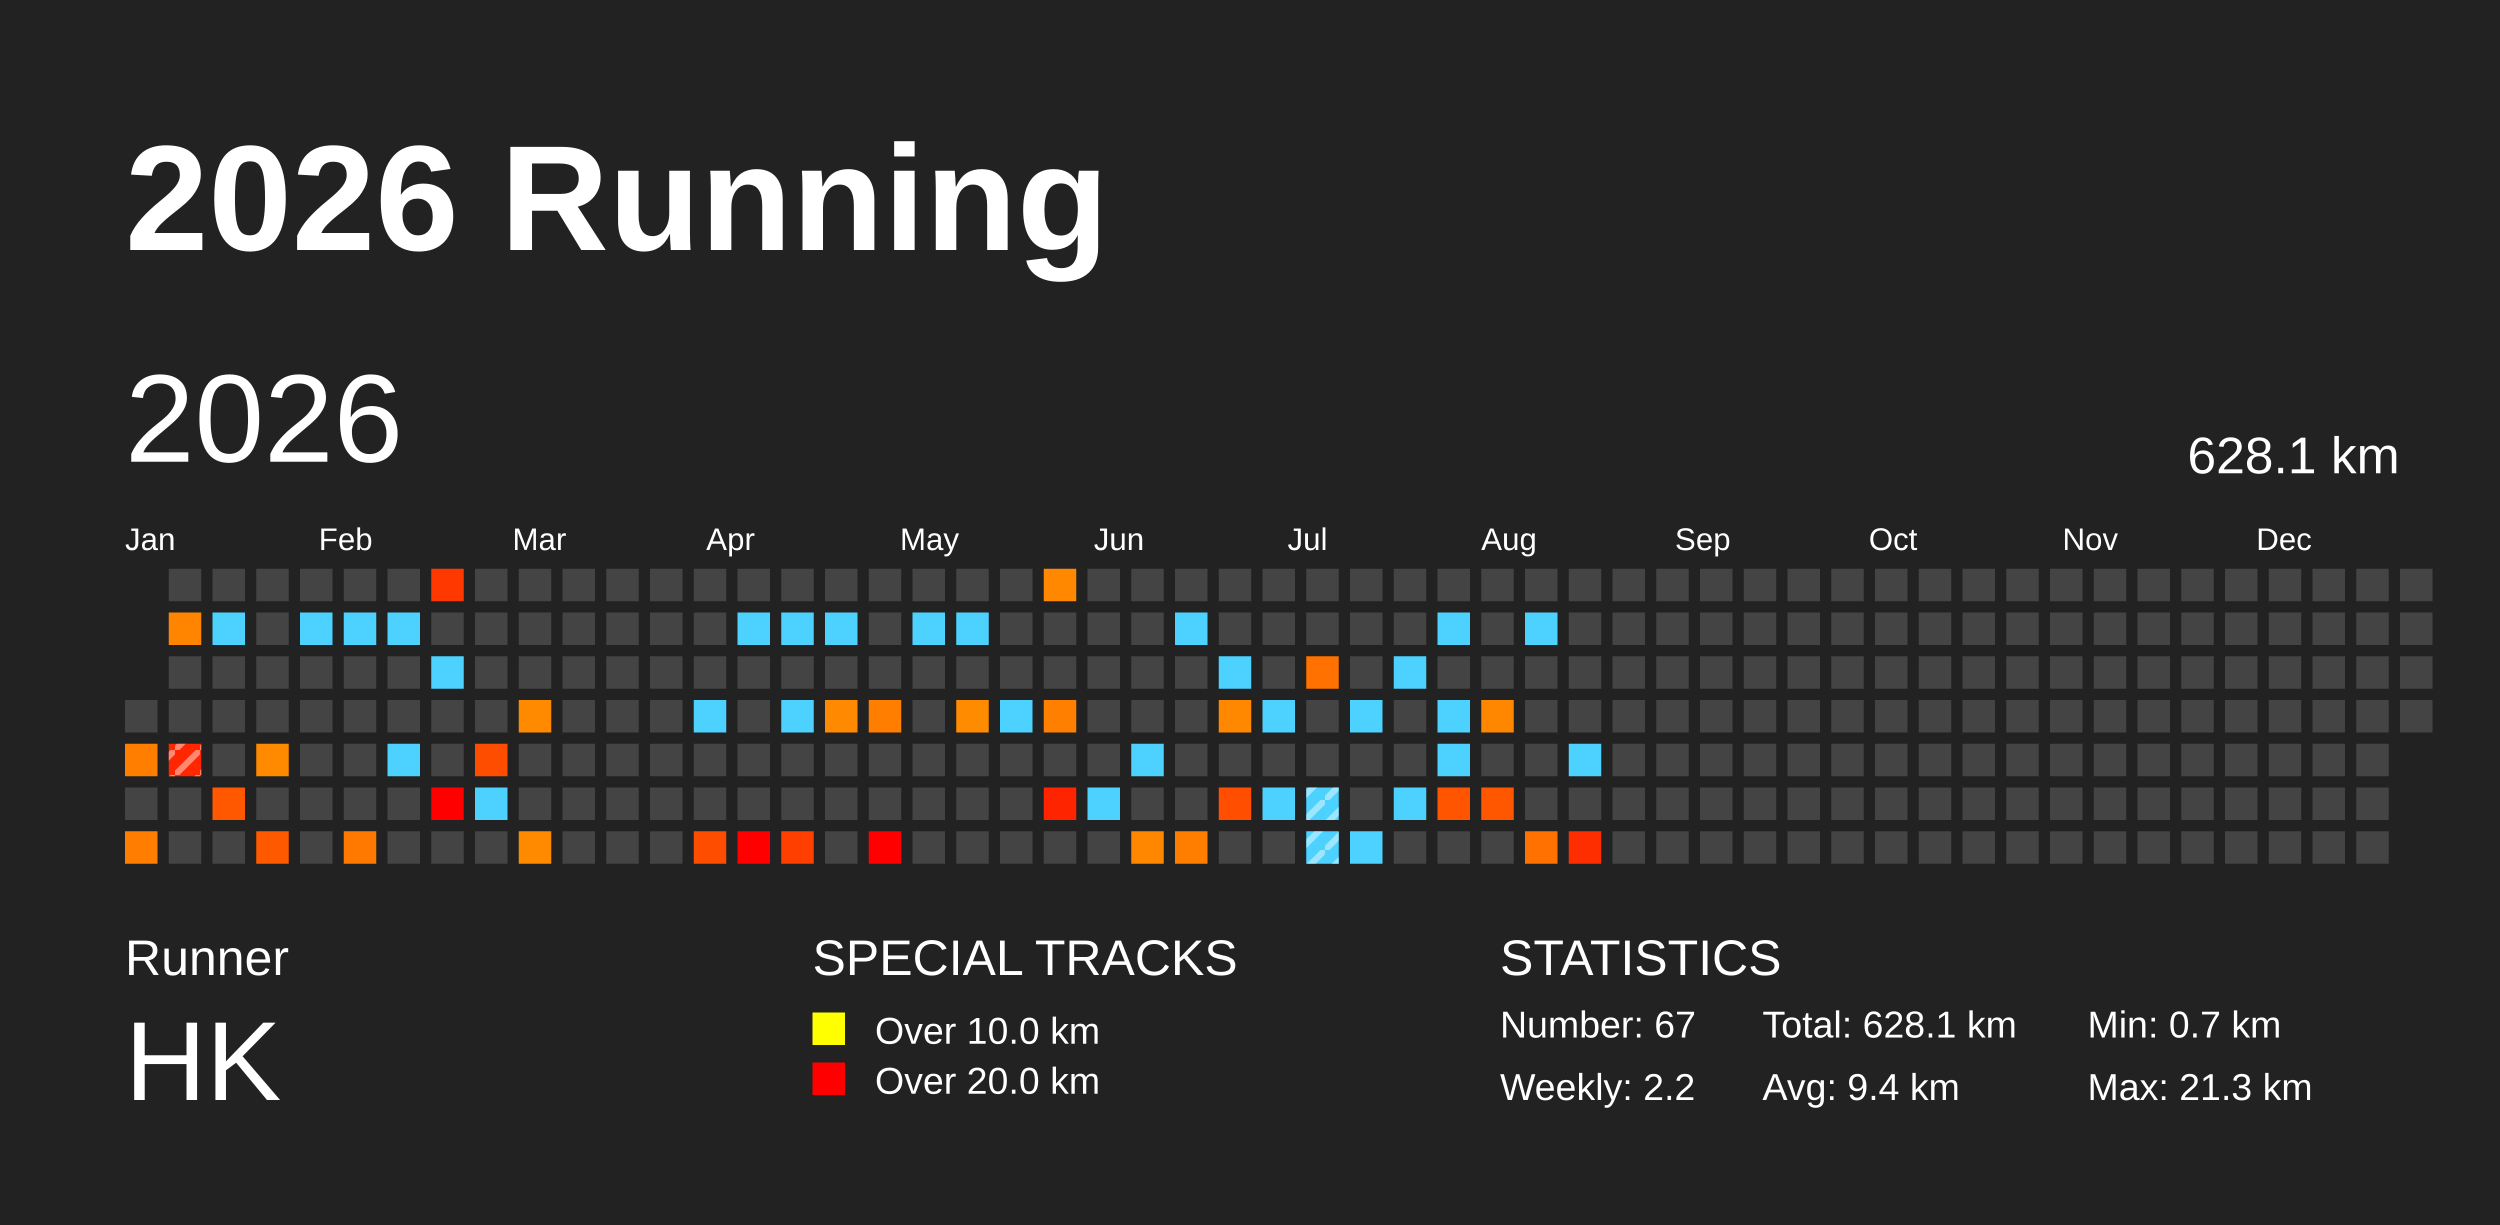
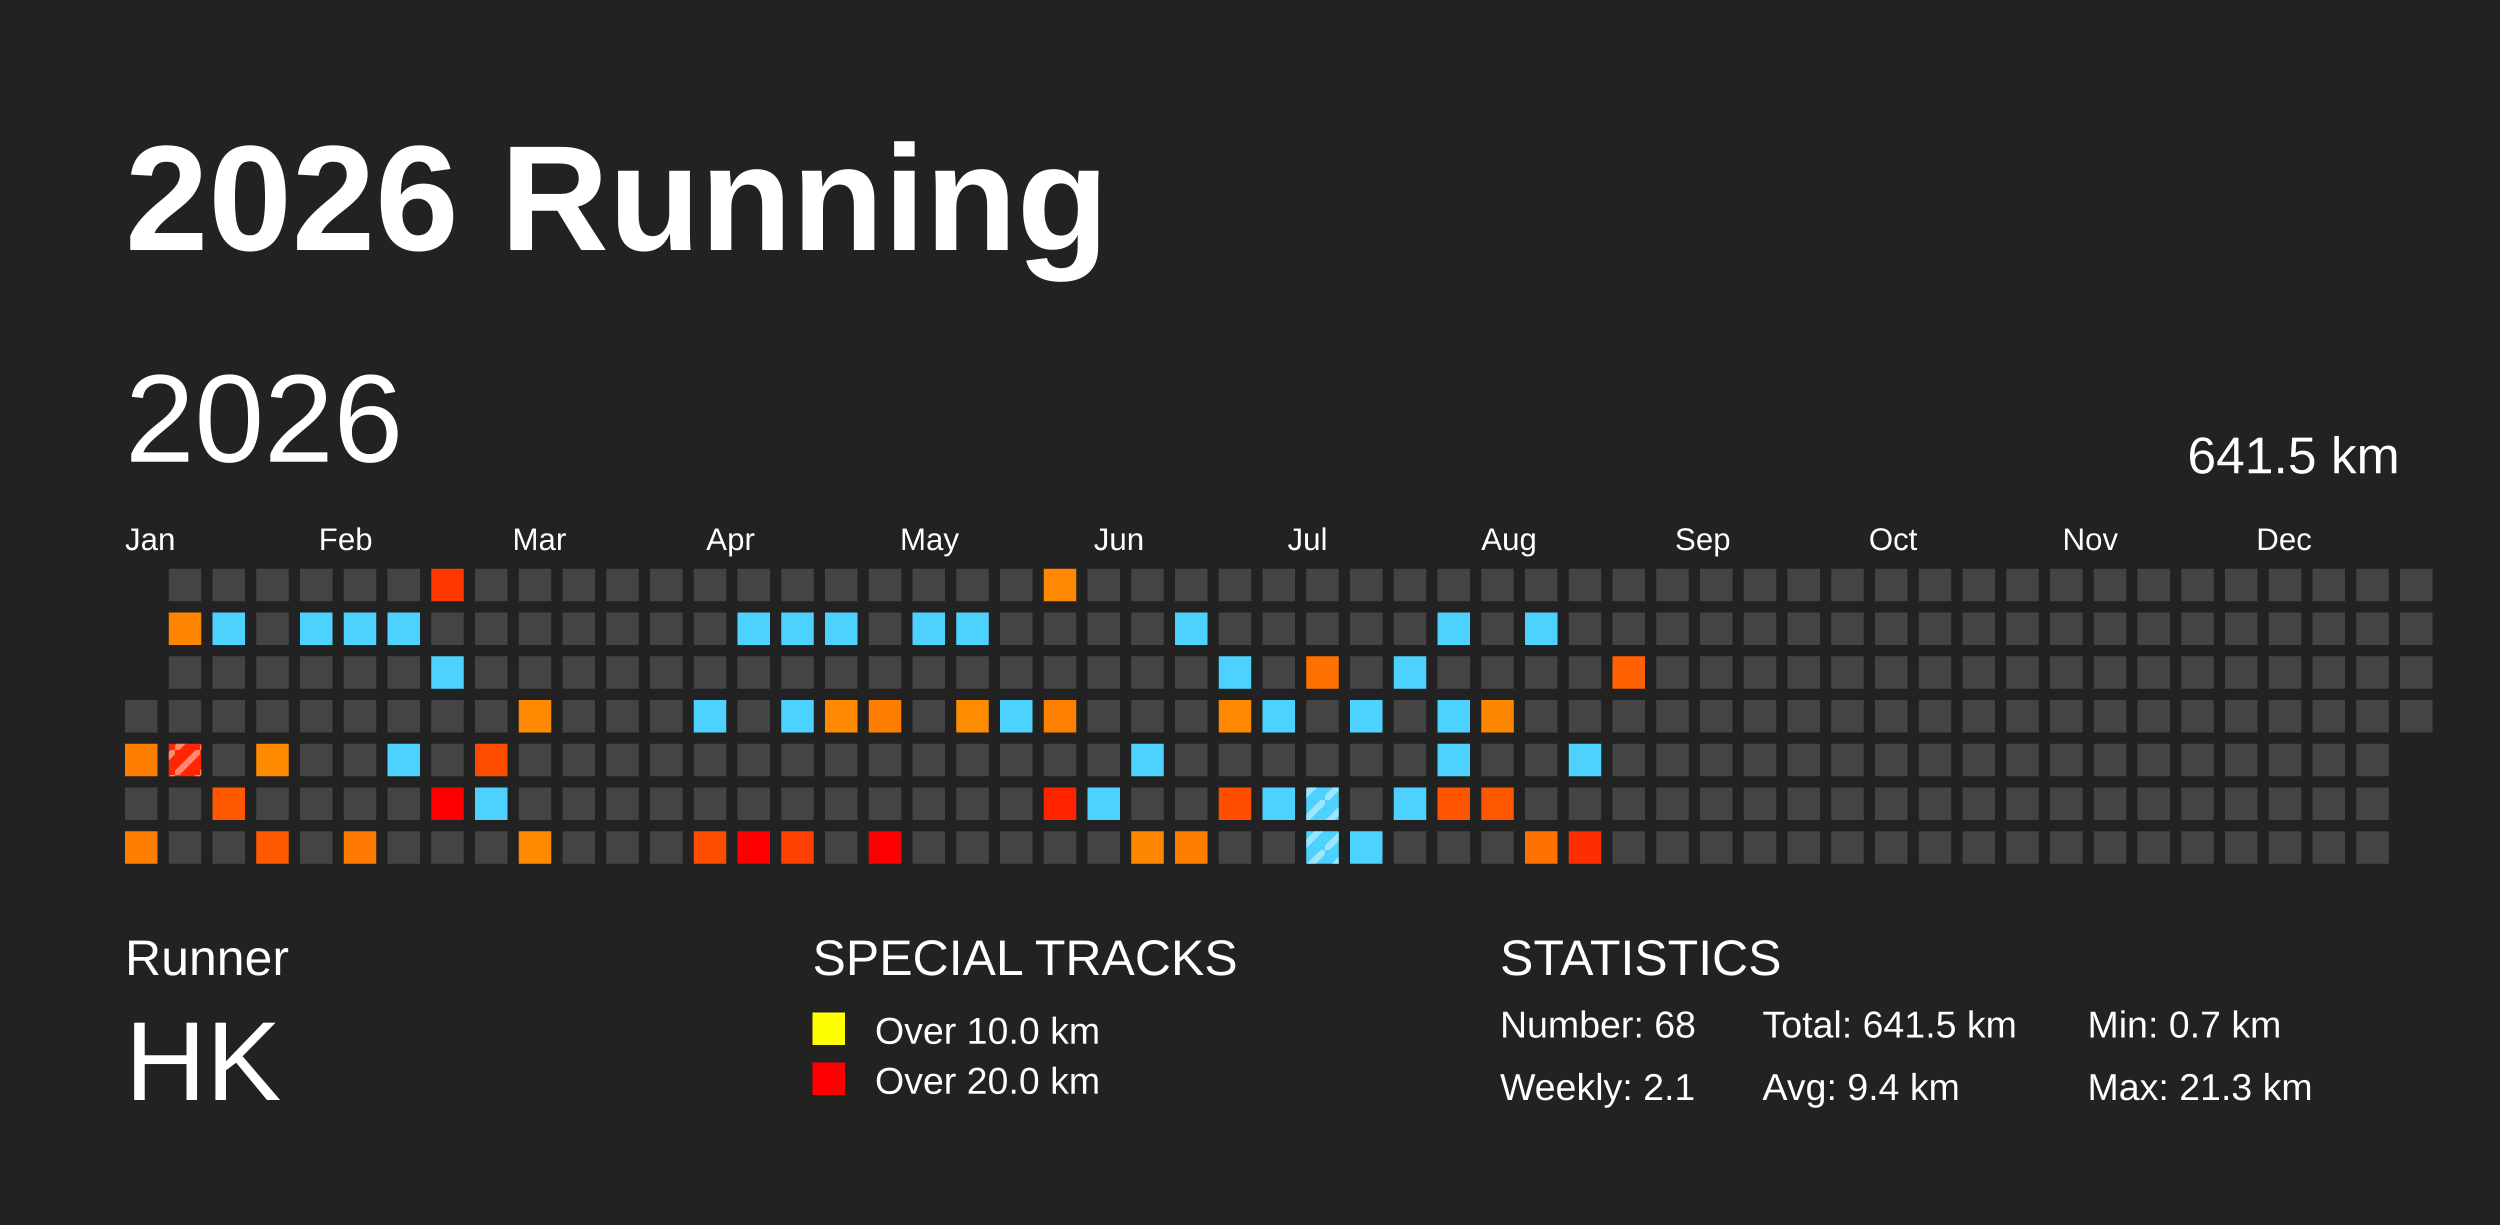
<svg xmlns="http://www.w3.org/2000/svg" baseProfile="full" height="98mm" version="1.1" viewBox="0,0,200,98" width="200mm">
  <defs>
    <pattern height="2" id="indoor-stripe" patternUnits="userSpaceOnUse" width="2">
      <line stroke="white" stroke-opacity="0.45" stroke-width="0.5" x1="0" x2="2" y1="2" y2="0" />
    </pattern>
  </defs>
  <rect fill="#222222" height="98" width="200" x="0" y="0" />
  <text fill="#FFFFFF" style="font-size:12px; font-family:Arial; font-weight:bold;" x="10" y="20">2026 Running</text>
  <text fill="#FFFFFF" style="font-size:4px; font-family:Arial" x="10" y="78">Runner</text>
  <text fill="#FFFFFF" style="font-size:9px; font-family:Arial" x="10" y="88">HK</text>
  <text fill="#FFFFFF" style="font-size:4px; font-family:Arial" x="65" y="78">SPECIAL TRACKS</text>
  <rect fill="yellow" height="2.6" width="2.6" x="65" y="81" />
  <text fill="#FFFFFF" style="font-size:3px; font-family:Arial" x="70" y="83.5">Over 10.0 km</text>
  <rect fill="red" height="2.6" width="2.6" x="65" y="85" />
  <text fill="#FFFFFF" style="font-size:3px; font-family:Arial" x="70" y="87.5">Over 20.0 km</text>
  <text fill="#FFFFFF" style="font-size:4px; font-family:Arial" x="120" y="78">STATISTICS</text>
-   <text fill="#FFFFFF" style="font-size:3px; font-family:Arial" x="120" y="83">Number: 67</text>
-   <text fill="#FFFFFF" style="font-size:3px; font-family:Arial" x="120" y="88">Weekly: 2.2</text>
-   <text fill="#FFFFFF" style="font-size:3px; font-family:Arial" x="141" y="83">Total: 628.1 km</text>
+   <text fill="#FFFFFF" style="font-size:3px; font-family:Arial" x="120" y="83">Number: 68</text>
+   <text fill="#FFFFFF" style="font-size:3px; font-family:Arial" x="120" y="88">Weekly: 2.1</text>
+   <text fill="#FFFFFF" style="font-size:3px; font-family:Arial" x="141" y="83">Total: 641.5 km</text>
  <text fill="#FFFFFF" style="font-size:3px; font-family:Arial" x="141" y="88">Avg: 9.4 km</text>
  <text fill="#FFFFFF" style="font-size:3px; font-family:Arial" x="167" y="83">Min: 0.7 km</text>
  <text fill="#FFFFFF" style="font-size:3px; font-family:Arial" x="167" y="88">Max: 21.3 km</text>
  <text dominant-baseline="hanging" fill="#FFFFFF" style="font-size:10.0px; font-family:Arial;" x="10" y="30">2026</text>
-   <text dominant-baseline="hanging" fill="#FFFFFF" style="font-size:4.125px; font-family:Arial;" x="175" y="35">628.1 km</text>
+   <text dominant-baseline="hanging" fill="#FFFFFF" style="font-size:4.125px; font-family:Arial;" x="175" y="35">641.5 km</text>
  <text fill="#FFFFFF" style="font-size:2.5px; font-family:Arial" x="10.0" y="44">Jan</text>
  <text fill="#FFFFFF" style="font-size:2.5px; font-family:Arial" x="25.5" y="44">Feb</text>
  <text fill="#FFFFFF" style="font-size:2.5px; font-family:Arial" x="41.0" y="44">Mar</text>
  <text fill="#FFFFFF" style="font-size:2.5px; font-family:Arial" x="56.5" y="44">Apr</text>
  <text fill="#FFFFFF" style="font-size:2.5px; font-family:Arial" x="72.0" y="44">May</text>
  <text fill="#FFFFFF" style="font-size:2.5px; font-family:Arial" x="87.5" y="44">Jun</text>
  <text fill="#FFFFFF" style="font-size:2.5px; font-family:Arial" x="103.0" y="44">Jul</text>
  <text fill="#FFFFFF" style="font-size:2.5px; font-family:Arial" x="118.5" y="44">Aug</text>
  <text fill="#FFFFFF" style="font-size:2.5px; font-family:Arial" x="134.0" y="44">Sep</text>
  <text fill="#FFFFFF" style="font-size:2.5px; font-family:Arial" x="149.5" y="44">Oct</text>
  <text fill="#FFFFFF" style="font-size:2.5px; font-family:Arial" x="165.0" y="44">Nov</text>
  <text fill="#FFFFFF" style="font-size:2.5px; font-family:Arial" x="180.5" y="44">Dec</text>
  <rect fill="#444444" height="2.6" width="2.6" x="10.0" y="56.0" />
  <rect fill="#ff7e00" height="2.6" width="2.6" x="10.0" y="59.5" />
  <rect fill="#444444" height="2.6" width="2.6" x="10.0" y="63.0" />
  <rect fill="#ff7d00" height="2.6" width="2.6" x="10.0" y="66.5" />
  <rect fill="#444444" height="2.6" width="2.6" x="13.5" y="45.5" />
  <rect fill="#ff8500" height="2.6" width="2.6" x="13.5" y="49.0" />
  <rect fill="#444444" height="2.6" width="2.6" x="13.5" y="52.5" />
  <rect fill="#444444" height="2.6" width="2.6" x="13.5" y="56.0" />
  <rect fill="#ff2600" height="2.6" width="2.6" x="13.5" y="59.5" />
  <rect fill="url(#indoor-stripe)" height="2.6" style="pointer-events: none;" width="2.6" x="13.5" y="59.5" />
  <rect fill="#444444" height="2.6" width="2.6" x="13.5" y="63.0" />
  <rect fill="#444444" height="2.6" width="2.6" x="13.5" y="66.5" />
  <rect fill="#444444" height="2.6" width="2.6" x="17.0" y="45.5" />
  <rect fill="#4dd2ff" height="2.6" width="2.6" x="17.0" y="49.0" />
  <rect fill="#444444" height="2.6" width="2.6" x="17.0" y="52.5" />
  <rect fill="#444444" height="2.6" width="2.6" x="17.0" y="56.0" />
  <rect fill="#444444" height="2.6" width="2.6" x="17.0" y="59.5" />
  <rect fill="#ff5800" height="2.6" width="2.6" x="17.0" y="63.0" />
  <rect fill="#444444" height="2.6" width="2.6" x="17.0" y="66.5" />
  <rect fill="#444444" height="2.6" width="2.6" x="20.5" y="45.5" />
  <rect fill="#444444" height="2.6" width="2.6" x="20.5" y="49.0" />
  <rect fill="#444444" height="2.6" width="2.6" x="20.5" y="52.5" />
  <rect fill="#444444" height="2.6" width="2.6" x="20.5" y="56.0" />
  <rect fill="#ff8a00" height="2.6" width="2.6" x="20.5" y="59.5" />
  <rect fill="#444444" height="2.6" width="2.6" x="20.5" y="63.0" />
  <rect fill="#ff5900" height="2.6" width="2.6" x="20.5" y="66.5" />
  <rect fill="#444444" height="2.6" width="2.6" x="24.0" y="45.5" />
  <rect fill="#4dd2ff" height="2.6" width="2.6" x="24.0" y="49.0" />
  <rect fill="#444444" height="2.6" width="2.6" x="24.0" y="52.5" />
  <rect fill="#444444" height="2.6" width="2.6" x="24.0" y="56.0" />
  <rect fill="#444444" height="2.6" width="2.6" x="24.0" y="59.5" />
  <rect fill="#444444" height="2.6" width="2.6" x="24.0" y="63.0" />
  <rect fill="#444444" height="2.6" width="2.6" x="24.0" y="66.5" />
  <rect fill="#444444" height="2.6" width="2.6" x="27.5" y="45.5" />
  <rect fill="#4dd2ff" height="2.6" width="2.6" x="27.5" y="49.0" />
  <rect fill="#444444" height="2.6" width="2.6" x="27.5" y="52.5" />
  <rect fill="#444444" height="2.6" width="2.6" x="27.5" y="56.0" />
  <rect fill="#444444" height="2.6" width="2.6" x="27.5" y="59.5" />
  <rect fill="#444444" height="2.6" width="2.6" x="27.5" y="63.0" />
  <rect fill="#ff7900" height="2.6" width="2.6" x="27.5" y="66.5" />
  <rect fill="#444444" height="2.6" width="2.6" x="31.0" y="45.5" />
  <rect fill="#4dd2ff" height="2.6" width="2.6" x="31.0" y="49.0" />
  <rect fill="#444444" height="2.6" width="2.6" x="31.0" y="52.5" />
  <rect fill="#444444" height="2.6" width="2.6" x="31.0" y="56.0" />
  <rect fill="#4dd2ff" height="2.6" width="2.6" x="31.0" y="59.5" />
  <rect fill="#444444" height="2.6" width="2.6" x="31.0" y="63.0" />
  <rect fill="#444444" height="2.6" width="2.6" x="31.0" y="66.5" />
  <rect fill="#ff3800" height="2.6" width="2.6" x="34.5" y="45.5" />
  <rect fill="#444444" height="2.6" width="2.6" x="34.5" y="49.0" />
  <rect fill="#4dd2ff" height="2.6" width="2.6" x="34.5" y="52.5" />
  <rect fill="#444444" height="2.6" width="2.6" x="34.5" y="56.0" />
  <rect fill="#444444" height="2.6" width="2.6" x="34.5" y="59.5" />
  <rect fill="red" height="2.6" width="2.6" x="34.5" y="63.0" />
  <rect fill="#444444" height="2.6" width="2.6" x="34.5" y="66.5" />
  <rect fill="#444444" height="2.6" width="2.6" x="38.0" y="45.5" />
  <rect fill="#444444" height="2.6" width="2.6" x="38.0" y="49.0" />
  <rect fill="#444444" height="2.6" width="2.6" x="38.0" y="52.5" />
  <rect fill="#444444" height="2.6" width="2.6" x="38.0" y="56.0" />
  <rect fill="#ff4d00" height="2.6" width="2.6" x="38.0" y="59.5" />
  <rect fill="#4dd2ff" height="2.6" width="2.6" x="38.0" y="63.0" />
  <rect fill="#444444" height="2.6" width="2.6" x="38.0" y="66.5" />
  <rect fill="#444444" height="2.6" width="2.6" x="41.5" y="45.5" />
  <rect fill="#444444" height="2.6" width="2.6" x="41.5" y="49.0" />
  <rect fill="#444444" height="2.6" width="2.6" x="41.5" y="52.5" />
  <rect fill="#ff8a00" height="2.6" width="2.6" x="41.5" y="56.0" />
  <rect fill="#444444" height="2.6" width="2.6" x="41.5" y="59.5" />
  <rect fill="#444444" height="2.6" width="2.6" x="41.5" y="63.0" />
  <rect fill="#ff8a00" height="2.6" width="2.6" x="41.5" y="66.5" />
  <rect fill="#444444" height="2.6" width="2.6" x="45.0" y="45.5" />
  <rect fill="#444444" height="2.6" width="2.6" x="45.0" y="49.0" />
  <rect fill="#444444" height="2.6" width="2.6" x="45.0" y="52.5" />
  <rect fill="#444444" height="2.6" width="2.6" x="45.0" y="56.0" />
  <rect fill="#444444" height="2.6" width="2.6" x="45.0" y="59.5" />
  <rect fill="#444444" height="2.6" width="2.6" x="45.0" y="63.0" />
  <rect fill="#444444" height="2.6" width="2.6" x="45.0" y="66.5" />
  <rect fill="#444444" height="2.6" width="2.6" x="48.5" y="45.5" />
  <rect fill="#444444" height="2.6" width="2.6" x="48.5" y="49.0" />
  <rect fill="#444444" height="2.6" width="2.6" x="48.5" y="52.5" />
  <rect fill="#444444" height="2.6" width="2.6" x="48.5" y="56.0" />
  <rect fill="#444444" height="2.6" width="2.6" x="48.5" y="59.5" />
  <rect fill="#444444" height="2.6" width="2.6" x="48.5" y="63.0" />
  <rect fill="#444444" height="2.6" width="2.6" x="48.5" y="66.5" />
  <rect fill="#444444" height="2.6" width="2.6" x="52.0" y="45.5" />
  <rect fill="#444444" height="2.6" width="2.6" x="52.0" y="49.0" />
  <rect fill="#444444" height="2.6" width="2.6" x="52.0" y="52.5" />
  <rect fill="#444444" height="2.6" width="2.6" x="52.0" y="56.0" />
  <rect fill="#444444" height="2.6" width="2.6" x="52.0" y="59.5" />
  <rect fill="#444444" height="2.6" width="2.6" x="52.0" y="63.0" />
  <rect fill="#444444" height="2.6" width="2.6" x="52.0" y="66.5" />
  <rect fill="#444444" height="2.6" width="2.6" x="55.5" y="45.5" />
  <rect fill="#444444" height="2.6" width="2.6" x="55.5" y="49.0" />
  <rect fill="#444444" height="2.6" width="2.6" x="55.5" y="52.5" />
  <rect fill="#4dd2ff" height="2.6" width="2.6" x="55.5" y="56.0" />
  <rect fill="#444444" height="2.6" width="2.6" x="55.5" y="59.5" />
  <rect fill="#444444" height="2.6" width="2.6" x="55.5" y="63.0" />
  <rect fill="#ff4d00" height="2.6" width="2.6" x="55.5" y="66.5" />
  <rect fill="#444444" height="2.6" width="2.6" x="59.0" y="45.5" />
  <rect fill="#4dd2ff" height="2.6" width="2.6" x="59.0" y="49.0" />
  <rect fill="#444444" height="2.6" width="2.6" x="59.0" y="52.5" />
  <rect fill="#444444" height="2.6" width="2.6" x="59.0" y="56.0" />
  <rect fill="#444444" height="2.6" width="2.6" x="59.0" y="59.5" />
  <rect fill="#444444" height="2.6" width="2.6" x="59.0" y="63.0" />
  <rect fill="red" height="2.6" width="2.6" x="59.0" y="66.5" />
  <rect fill="#444444" height="2.6" width="2.6" x="62.5" y="45.5" />
  <rect fill="#4dd2ff" height="2.6" width="2.6" x="62.5" y="49.0" />
  <rect fill="#444444" height="2.6" width="2.6" x="62.5" y="52.5" />
  <rect fill="#4dd2ff" height="2.6" width="2.6" x="62.5" y="56.0" />
  <rect fill="#444444" height="2.6" width="2.6" x="62.5" y="59.5" />
  <rect fill="#444444" height="2.6" width="2.6" x="62.5" y="63.0" />
  <rect fill="#ff3f00" height="2.6" width="2.6" x="62.5" y="66.5" />
  <rect fill="#444444" height="2.6" width="2.6" x="66.0" y="45.5" />
  <rect fill="#4dd2ff" height="2.6" width="2.6" x="66.0" y="49.0" />
  <rect fill="#444444" height="2.6" width="2.6" x="66.0" y="52.5" />
  <rect fill="#ff8900" height="2.6" width="2.6" x="66.0" y="56.0" />
  <rect fill="#444444" height="2.6" width="2.6" x="66.0" y="59.5" />
  <rect fill="#444444" height="2.6" width="2.6" x="66.0" y="63.0" />
  <rect fill="#444444" height="2.6" width="2.6" x="66.0" y="66.5" />
  <rect fill="#444444" height="2.6" width="2.6" x="69.5" y="45.5" />
  <rect fill="#444444" height="2.6" width="2.6" x="69.5" y="49.0" />
  <rect fill="#444444" height="2.6" width="2.6" x="69.5" y="52.5" />
  <rect fill="#ff7e00" height="2.6" width="2.6" x="69.5" y="56.0" />
  <rect fill="#444444" height="2.6" width="2.6" x="69.5" y="59.5" />
  <rect fill="#444444" height="2.6" width="2.6" x="69.5" y="63.0" />
  <rect fill="red" height="2.6" width="2.6" x="69.5" y="66.5" />
  <rect fill="#444444" height="2.6" width="2.6" x="73.0" y="45.5" />
  <rect fill="#4dd2ff" height="2.6" width="2.6" x="73.0" y="49.0" />
  <rect fill="#444444" height="2.6" width="2.6" x="73.0" y="52.5" />
  <rect fill="#444444" height="2.6" width="2.6" x="73.0" y="56.0" />
  <rect fill="#444444" height="2.6" width="2.6" x="73.0" y="59.5" />
  <rect fill="#444444" height="2.6" width="2.6" x="73.0" y="63.0" />
  <rect fill="#444444" height="2.6" width="2.6" x="73.0" y="66.5" />
  <rect fill="#444444" height="2.6" width="2.6" x="76.5" y="45.5" />
  <rect fill="#4dd2ff" height="2.6" width="2.6" x="76.5" y="49.0" />
  <rect fill="#444444" height="2.6" width="2.6" x="76.5" y="52.5" />
  <rect fill="#ff8b00" height="2.6" width="2.6" x="76.5" y="56.0" />
  <rect fill="#444444" height="2.6" width="2.6" x="76.5" y="59.5" />
  <rect fill="#444444" height="2.6" width="2.6" x="76.5" y="63.0" />
  <rect fill="#444444" height="2.6" width="2.6" x="76.5" y="66.5" />
  <rect fill="#444444" height="2.6" width="2.6" x="80.0" y="45.5" />
  <rect fill="#444444" height="2.6" width="2.6" x="80.0" y="49.0" />
  <rect fill="#444444" height="2.6" width="2.6" x="80.0" y="52.5" />
  <rect fill="#4dd2ff" height="2.6" width="2.6" x="80.0" y="56.0" />
  <rect fill="#444444" height="2.6" width="2.6" x="80.0" y="59.5" />
  <rect fill="#444444" height="2.6" width="2.6" x="80.0" y="63.0" />
  <rect fill="#444444" height="2.6" width="2.6" x="80.0" y="66.5" />
  <rect fill="#ff8800" height="2.6" width="2.6" x="83.5" y="45.5" />
  <rect fill="#444444" height="2.6" width="2.6" x="83.5" y="49.0" />
  <rect fill="#444444" height="2.6" width="2.6" x="83.5" y="52.5" />
  <rect fill="#ff7f00" height="2.6" width="2.6" x="83.5" y="56.0" />
  <rect fill="#444444" height="2.6" width="2.6" x="83.5" y="59.5" />
  <rect fill="#ff2400" height="2.6" width="2.6" x="83.5" y="63.0" />
  <rect fill="#444444" height="2.6" width="2.6" x="83.5" y="66.5" />
  <rect fill="#444444" height="2.6" width="2.6" x="87.0" y="45.5" />
  <rect fill="#444444" height="2.6" width="2.6" x="87.0" y="49.0" />
  <rect fill="#444444" height="2.6" width="2.6" x="87.0" y="52.5" />
  <rect fill="#444444" height="2.6" width="2.6" x="87.0" y="56.0" />
  <rect fill="#444444" height="2.6" width="2.6" x="87.0" y="59.5" />
  <rect fill="#4dd2ff" height="2.6" width="2.6" x="87.0" y="63.0" />
  <rect fill="#444444" height="2.6" width="2.6" x="87.0" y="66.5" />
  <rect fill="#444444" height="2.6" width="2.6" x="90.5" y="45.5" />
  <rect fill="#444444" height="2.6" width="2.6" x="90.5" y="49.0" />
  <rect fill="#444444" height="2.6" width="2.6" x="90.5" y="52.5" />
  <rect fill="#444444" height="2.6" width="2.6" x="90.5" y="56.0" />
  <rect fill="#4dd2ff" height="2.6" width="2.6" x="90.5" y="59.5" />
  <rect fill="#444444" height="2.6" width="2.6" x="90.5" y="63.0" />
  <rect fill="#ff8700" height="2.6" width="2.6" x="90.5" y="66.5" />
  <rect fill="#444444" height="2.6" width="2.6" x="94.0" y="45.5" />
  <rect fill="#4dd2ff" height="2.6" width="2.6" x="94.0" y="49.0" />
  <rect fill="#444444" height="2.6" width="2.6" x="94.0" y="52.5" />
  <rect fill="#444444" height="2.6" width="2.6" x="94.0" y="56.0" />
  <rect fill="#444444" height="2.6" width="2.6" x="94.0" y="59.5" />
  <rect fill="#444444" height="2.6" width="2.6" x="94.0" y="63.0" />
  <rect fill="#ff7e00" height="2.6" width="2.6" x="94.0" y="66.5" />
  <rect fill="#444444" height="2.6" width="2.6" x="97.5" y="45.5" />
  <rect fill="#444444" height="2.6" width="2.6" x="97.5" y="49.0" />
  <rect fill="#4dd2ff" height="2.6" width="2.6" x="97.5" y="52.5" />
  <rect fill="#ff8800" height="2.6" width="2.6" x="97.5" y="56.0" />
  <rect fill="#444444" height="2.6" width="2.6" x="97.5" y="59.5" />
  <rect fill="#ff4e00" height="2.6" width="2.6" x="97.5" y="63.0" />
  <rect fill="#444444" height="2.6" width="2.6" x="97.5" y="66.5" />
  <rect fill="#444444" height="2.6" width="2.6" x="101.0" y="45.5" />
  <rect fill="#444444" height="2.6" width="2.6" x="101.0" y="49.0" />
  <rect fill="#444444" height="2.6" width="2.6" x="101.0" y="52.5" />
  <rect fill="#4dd2ff" height="2.6" width="2.6" x="101.0" y="56.0" />
  <rect fill="#444444" height="2.6" width="2.6" x="101.0" y="59.5" />
  <rect fill="#4dd2ff" height="2.6" width="2.6" x="101.0" y="63.0" />
  <rect fill="#444444" height="2.6" width="2.6" x="101.0" y="66.5" />
  <rect fill="#444444" height="2.6" width="2.6" x="104.5" y="45.5" />
  <rect fill="#444444" height="2.6" width="2.6" x="104.5" y="49.0" />
  <rect fill="#ff7100" height="2.6" width="2.6" x="104.5" y="52.5" />
  <rect fill="#444444" height="2.6" width="2.6" x="104.5" y="56.0" />
  <rect fill="#444444" height="2.6" width="2.6" x="104.5" y="59.5" />
  <rect fill="#4dd2ff" height="2.6" width="2.6" x="104.5" y="63.0" />
  <rect fill="url(#indoor-stripe)" height="2.6" style="pointer-events: none;" width="2.6" x="104.5" y="63.0" />
  <rect fill="#4dd2ff" height="2.6" width="2.6" x="104.5" y="66.5" />
  <rect fill="url(#indoor-stripe)" height="2.6" style="pointer-events: none;" width="2.6" x="104.5" y="66.5" />
  <rect fill="#444444" height="2.6" width="2.6" x="108.0" y="45.5" />
  <rect fill="#444444" height="2.6" width="2.6" x="108.0" y="49.0" />
  <rect fill="#444444" height="2.6" width="2.6" x="108.0" y="52.5" />
  <rect fill="#4dd2ff" height="2.6" width="2.6" x="108.0" y="56.0" />
  <rect fill="#444444" height="2.6" width="2.6" x="108.0" y="59.5" />
  <rect fill="#444444" height="2.6" width="2.6" x="108.0" y="63.0" />
  <rect fill="#4dd2ff" height="2.6" width="2.6" x="108.0" y="66.5" />
  <rect fill="#444444" height="2.6" width="2.6" x="111.5" y="45.5" />
  <rect fill="#444444" height="2.6" width="2.6" x="111.5" y="49.0" />
  <rect fill="#4dd2ff" height="2.6" width="2.6" x="111.5" y="52.5" />
  <rect fill="#444444" height="2.6" width="2.6" x="111.5" y="56.0" />
  <rect fill="#444444" height="2.6" width="2.6" x="111.5" y="59.5" />
  <rect fill="#4dd2ff" height="2.6" width="2.6" x="111.5" y="63.0" />
  <rect fill="#444444" height="2.6" width="2.6" x="111.5" y="66.5" />
  <rect fill="#444444" height="2.6" width="2.6" x="115.0" y="45.5" />
  <rect fill="#4dd2ff" height="2.6" width="2.6" x="115.0" y="49.0" />
  <rect fill="#444444" height="2.6" width="2.6" x="115.0" y="52.5" />
  <rect fill="#4dd2ff" height="2.6" width="2.6" x="115.0" y="56.0" />
  <rect fill="#4dd2ff" height="2.6" width="2.6" x="115.0" y="59.5" />
  <rect fill="#ff5500" height="2.6" width="2.6" x="115.0" y="63.0" />
  <rect fill="#444444" height="2.6" width="2.6" x="115.0" y="66.5" />
  <rect fill="#444444" height="2.6" width="2.6" x="118.5" y="45.5" />
  <rect fill="#444444" height="2.6" width="2.6" x="118.5" y="49.0" />
  <rect fill="#444444" height="2.6" width="2.6" x="118.5" y="52.5" />
  <rect fill="#ff8700" height="2.6" width="2.6" x="118.5" y="56.0" />
  <rect fill="#444444" height="2.6" width="2.6" x="118.5" y="59.5" />
  <rect fill="#ff5700" height="2.6" width="2.6" x="118.5" y="63.0" />
  <rect fill="#444444" height="2.6" width="2.6" x="118.5" y="66.5" />
  <rect fill="#444444" height="2.6" width="2.6" x="122.0" y="45.5" />
  <rect fill="#4dd2ff" height="2.6" width="2.6" x="122.0" y="49.0" />
  <rect fill="#444444" height="2.6" width="2.6" x="122.0" y="52.5" />
  <rect fill="#444444" height="2.6" width="2.6" x="122.0" y="56.0" />
  <rect fill="#444444" height="2.6" width="2.6" x="122.0" y="59.5" />
  <rect fill="#444444" height="2.6" width="2.6" x="122.0" y="63.0" />
  <rect fill="#ff7100" height="2.6" width="2.6" x="122.0" y="66.5" />
  <rect fill="#444444" height="2.6" width="2.6" x="125.5" y="45.5" />
  <rect fill="#444444" height="2.6" width="2.6" x="125.5" y="49.0" />
  <rect fill="#444444" height="2.6" width="2.6" x="125.5" y="52.5" />
  <rect fill="#444444" height="2.6" width="2.6" x="125.5" y="56.0" />
  <rect fill="#4dd2ff" height="2.6" width="2.6" x="125.5" y="59.5" />
  <rect fill="#444444" height="2.6" width="2.6" x="125.5" y="63.0" />
  <rect fill="#ff2e00" height="2.6" width="2.6" x="125.5" y="66.5" />
  <rect fill="#444444" height="2.6" width="2.6" x="129.0" y="45.5" />
  <rect fill="#444444" height="2.6" width="2.6" x="129.0" y="49.0" />
-   <rect fill="#444444" height="2.6" width="2.6" x="129.0" y="52.5" />
+   <rect fill="#ff6100" height="2.6" width="2.6" x="129.0" y="52.5" />
  <rect fill="#444444" height="2.6" width="2.6" x="129.0" y="56.0" />
  <rect fill="#444444" height="2.6" width="2.6" x="129.0" y="59.5" />
  <rect fill="#444444" height="2.6" width="2.6" x="129.0" y="63.0" />
  <rect fill="#444444" height="2.6" width="2.6" x="129.0" y="66.5" />
  <rect fill="#444444" height="2.6" width="2.6" x="132.5" y="45.5" />
  <rect fill="#444444" height="2.6" width="2.6" x="132.5" y="49.0" />
  <rect fill="#444444" height="2.6" width="2.6" x="132.5" y="52.5" />
  <rect fill="#444444" height="2.6" width="2.6" x="132.5" y="56.0" />
  <rect fill="#444444" height="2.6" width="2.6" x="132.5" y="59.5" />
  <rect fill="#444444" height="2.6" width="2.6" x="132.5" y="63.0" />
  <rect fill="#444444" height="2.6" width="2.6" x="132.5" y="66.5" />
  <rect fill="#444444" height="2.6" width="2.6" x="136.0" y="45.5" />
  <rect fill="#444444" height="2.6" width="2.6" x="136.0" y="49.0" />
  <rect fill="#444444" height="2.6" width="2.6" x="136.0" y="52.5" />
  <rect fill="#444444" height="2.6" width="2.6" x="136.0" y="56.0" />
  <rect fill="#444444" height="2.6" width="2.6" x="136.0" y="59.5" />
  <rect fill="#444444" height="2.6" width="2.6" x="136.0" y="63.0" />
  <rect fill="#444444" height="2.6" width="2.6" x="136.0" y="66.5" />
  <rect fill="#444444" height="2.6" width="2.6" x="139.5" y="45.5" />
  <rect fill="#444444" height="2.6" width="2.6" x="139.5" y="49.0" />
  <rect fill="#444444" height="2.6" width="2.6" x="139.5" y="52.5" />
  <rect fill="#444444" height="2.6" width="2.6" x="139.5" y="56.0" />
  <rect fill="#444444" height="2.6" width="2.6" x="139.5" y="59.5" />
  <rect fill="#444444" height="2.6" width="2.6" x="139.5" y="63.0" />
  <rect fill="#444444" height="2.6" width="2.6" x="139.5" y="66.5" />
  <rect fill="#444444" height="2.6" width="2.6" x="143.0" y="45.5" />
  <rect fill="#444444" height="2.6" width="2.6" x="143.0" y="49.0" />
  <rect fill="#444444" height="2.6" width="2.6" x="143.0" y="52.5" />
  <rect fill="#444444" height="2.6" width="2.6" x="143.0" y="56.0" />
  <rect fill="#444444" height="2.6" width="2.6" x="143.0" y="59.5" />
  <rect fill="#444444" height="2.6" width="2.6" x="143.0" y="63.0" />
  <rect fill="#444444" height="2.6" width="2.6" x="143.0" y="66.5" />
  <rect fill="#444444" height="2.6" width="2.6" x="146.5" y="45.5" />
  <rect fill="#444444" height="2.6" width="2.6" x="146.5" y="49.0" />
  <rect fill="#444444" height="2.6" width="2.6" x="146.5" y="52.5" />
  <rect fill="#444444" height="2.6" width="2.6" x="146.5" y="56.0" />
  <rect fill="#444444" height="2.6" width="2.6" x="146.5" y="59.5" />
  <rect fill="#444444" height="2.6" width="2.6" x="146.5" y="63.0" />
  <rect fill="#444444" height="2.6" width="2.6" x="146.5" y="66.5" />
  <rect fill="#444444" height="2.6" width="2.6" x="150.0" y="45.5" />
  <rect fill="#444444" height="2.6" width="2.6" x="150.0" y="49.0" />
  <rect fill="#444444" height="2.6" width="2.6" x="150.0" y="52.5" />
  <rect fill="#444444" height="2.6" width="2.6" x="150.0" y="56.0" />
  <rect fill="#444444" height="2.6" width="2.6" x="150.0" y="59.5" />
  <rect fill="#444444" height="2.6" width="2.6" x="150.0" y="63.0" />
  <rect fill="#444444" height="2.6" width="2.6" x="150.0" y="66.5" />
  <rect fill="#444444" height="2.6" width="2.6" x="153.5" y="45.5" />
  <rect fill="#444444" height="2.6" width="2.6" x="153.5" y="49.0" />
  <rect fill="#444444" height="2.6" width="2.6" x="153.5" y="52.5" />
  <rect fill="#444444" height="2.6" width="2.6" x="153.5" y="56.0" />
  <rect fill="#444444" height="2.6" width="2.6" x="153.5" y="59.5" />
  <rect fill="#444444" height="2.6" width="2.6" x="153.5" y="63.0" />
  <rect fill="#444444" height="2.6" width="2.6" x="153.5" y="66.5" />
  <rect fill="#444444" height="2.6" width="2.6" x="157.0" y="45.5" />
  <rect fill="#444444" height="2.6" width="2.6" x="157.0" y="49.0" />
  <rect fill="#444444" height="2.6" width="2.6" x="157.0" y="52.5" />
  <rect fill="#444444" height="2.6" width="2.6" x="157.0" y="56.0" />
  <rect fill="#444444" height="2.6" width="2.6" x="157.0" y="59.5" />
  <rect fill="#444444" height="2.6" width="2.6" x="157.0" y="63.0" />
  <rect fill="#444444" height="2.6" width="2.6" x="157.0" y="66.5" />
  <rect fill="#444444" height="2.6" width="2.6" x="160.5" y="45.5" />
  <rect fill="#444444" height="2.6" width="2.6" x="160.5" y="49.0" />
  <rect fill="#444444" height="2.6" width="2.6" x="160.5" y="52.5" />
  <rect fill="#444444" height="2.6" width="2.6" x="160.5" y="56.0" />
  <rect fill="#444444" height="2.6" width="2.6" x="160.5" y="59.5" />
  <rect fill="#444444" height="2.6" width="2.6" x="160.5" y="63.0" />
  <rect fill="#444444" height="2.6" width="2.6" x="160.5" y="66.5" />
  <rect fill="#444444" height="2.6" width="2.6" x="164.0" y="45.5" />
  <rect fill="#444444" height="2.6" width="2.6" x="164.0" y="49.0" />
  <rect fill="#444444" height="2.6" width="2.6" x="164.0" y="52.5" />
  <rect fill="#444444" height="2.6" width="2.6" x="164.0" y="56.0" />
  <rect fill="#444444" height="2.6" width="2.6" x="164.0" y="59.5" />
  <rect fill="#444444" height="2.6" width="2.6" x="164.0" y="63.0" />
  <rect fill="#444444" height="2.6" width="2.6" x="164.0" y="66.5" />
  <rect fill="#444444" height="2.6" width="2.6" x="167.5" y="45.5" />
  <rect fill="#444444" height="2.6" width="2.6" x="167.5" y="49.0" />
  <rect fill="#444444" height="2.6" width="2.6" x="167.5" y="52.5" />
  <rect fill="#444444" height="2.6" width="2.6" x="167.5" y="56.0" />
  <rect fill="#444444" height="2.6" width="2.6" x="167.5" y="59.5" />
  <rect fill="#444444" height="2.6" width="2.6" x="167.5" y="63.0" />
  <rect fill="#444444" height="2.6" width="2.6" x="167.5" y="66.5" />
  <rect fill="#444444" height="2.6" width="2.6" x="171.0" y="45.5" />
  <rect fill="#444444" height="2.6" width="2.6" x="171.0" y="49.0" />
  <rect fill="#444444" height="2.6" width="2.6" x="171.0" y="52.5" />
  <rect fill="#444444" height="2.6" width="2.6" x="171.0" y="56.0" />
  <rect fill="#444444" height="2.6" width="2.6" x="171.0" y="59.5" />
  <rect fill="#444444" height="2.6" width="2.6" x="171.0" y="63.0" />
  <rect fill="#444444" height="2.6" width="2.6" x="171.0" y="66.5" />
  <rect fill="#444444" height="2.6" width="2.6" x="174.5" y="45.5" />
  <rect fill="#444444" height="2.6" width="2.6" x="174.5" y="49.0" />
  <rect fill="#444444" height="2.6" width="2.6" x="174.5" y="52.5" />
  <rect fill="#444444" height="2.6" width="2.6" x="174.5" y="56.0" />
  <rect fill="#444444" height="2.6" width="2.6" x="174.5" y="59.5" />
  <rect fill="#444444" height="2.6" width="2.6" x="174.5" y="63.0" />
  <rect fill="#444444" height="2.6" width="2.6" x="174.5" y="66.5" />
  <rect fill="#444444" height="2.6" width="2.6" x="178.0" y="45.5" />
  <rect fill="#444444" height="2.6" width="2.6" x="178.0" y="49.0" />
  <rect fill="#444444" height="2.6" width="2.6" x="178.0" y="52.5" />
  <rect fill="#444444" height="2.6" width="2.6" x="178.0" y="56.0" />
  <rect fill="#444444" height="2.6" width="2.6" x="178.0" y="59.5" />
  <rect fill="#444444" height="2.6" width="2.6" x="178.0" y="63.0" />
  <rect fill="#444444" height="2.6" width="2.6" x="178.0" y="66.5" />
  <rect fill="#444444" height="2.6" width="2.6" x="181.5" y="45.5" />
  <rect fill="#444444" height="2.6" width="2.6" x="181.5" y="49.0" />
  <rect fill="#444444" height="2.6" width="2.6" x="181.5" y="52.5" />
  <rect fill="#444444" height="2.6" width="2.6" x="181.5" y="56.0" />
  <rect fill="#444444" height="2.6" width="2.6" x="181.5" y="59.5" />
  <rect fill="#444444" height="2.6" width="2.6" x="181.5" y="63.0" />
  <rect fill="#444444" height="2.6" width="2.6" x="181.5" y="66.5" />
  <rect fill="#444444" height="2.6" width="2.6" x="185.0" y="45.5" />
  <rect fill="#444444" height="2.6" width="2.6" x="185.0" y="49.0" />
  <rect fill="#444444" height="2.6" width="2.6" x="185.0" y="52.5" />
  <rect fill="#444444" height="2.6" width="2.6" x="185.0" y="56.0" />
  <rect fill="#444444" height="2.6" width="2.6" x="185.0" y="59.5" />
  <rect fill="#444444" height="2.6" width="2.6" x="185.0" y="63.0" />
  <rect fill="#444444" height="2.6" width="2.6" x="185.0" y="66.5" />
  <rect fill="#444444" height="2.6" width="2.6" x="188.5" y="45.5" />
  <rect fill="#444444" height="2.6" width="2.6" x="188.5" y="49.0" />
  <rect fill="#444444" height="2.6" width="2.6" x="188.5" y="52.5" />
  <rect fill="#444444" height="2.6" width="2.6" x="188.5" y="56.0" />
  <rect fill="#444444" height="2.6" width="2.6" x="188.5" y="59.5" />
  <rect fill="#444444" height="2.6" width="2.6" x="188.5" y="63.0" />
  <rect fill="#444444" height="2.6" width="2.6" x="188.5" y="66.5" />
  <rect fill="#444444" height="2.6" width="2.6" x="192.0" y="45.5" />
  <rect fill="#444444" height="2.6" width="2.6" x="192.0" y="49.0" />
  <rect fill="#444444" height="2.6" width="2.6" x="192.0" y="52.5" />
  <rect fill="#444444" height="2.6" width="2.6" x="192.0" y="56.0" />
</svg>
